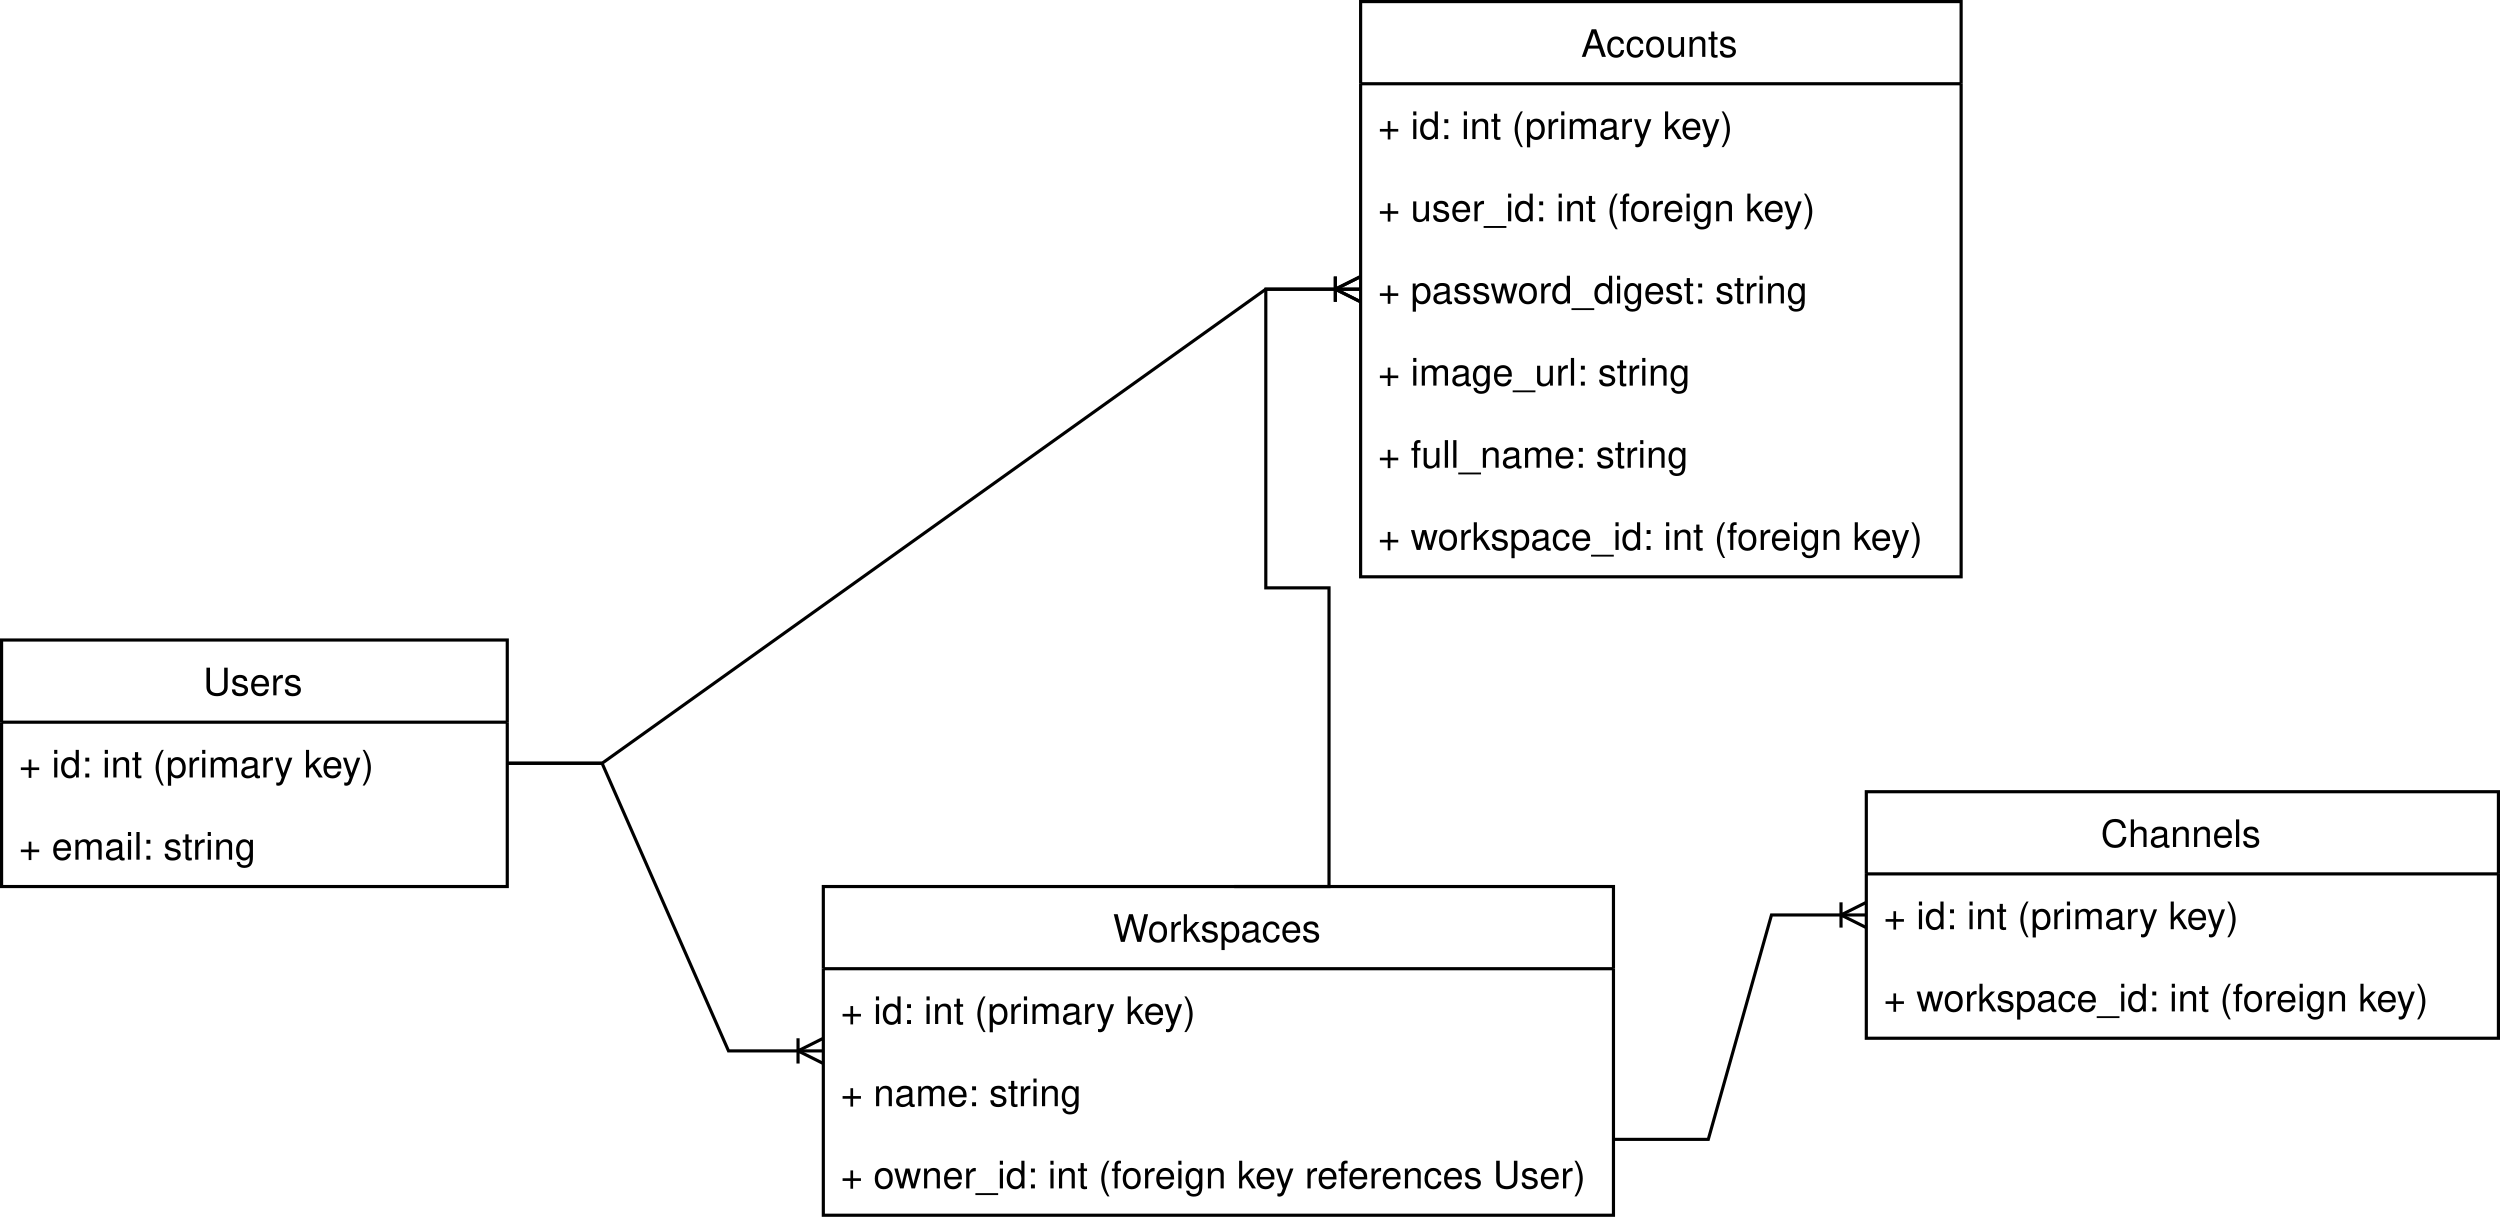
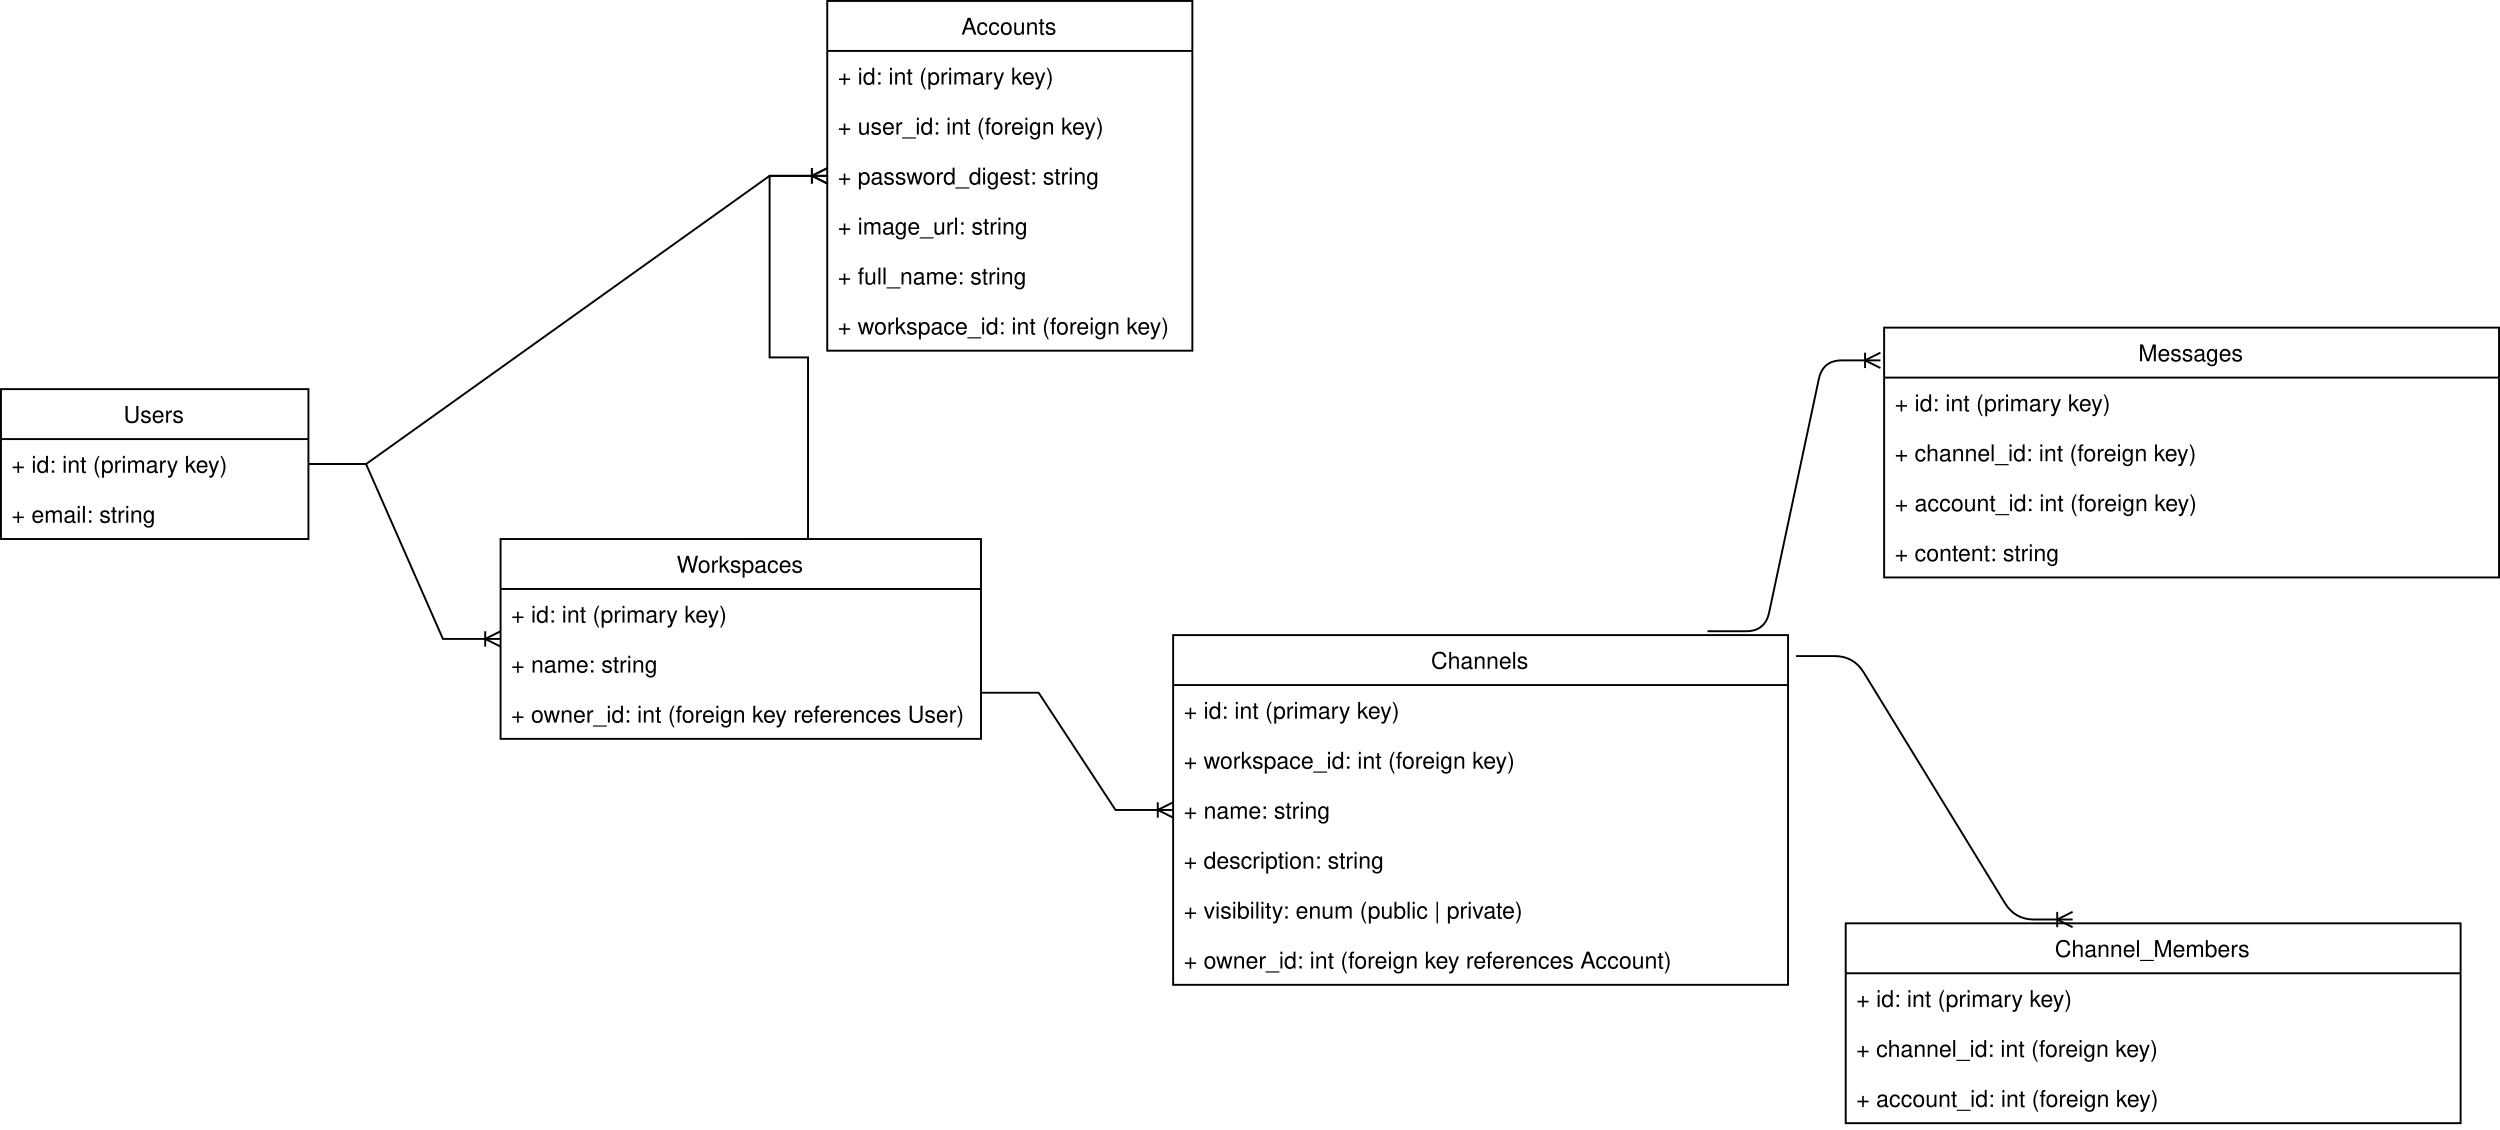
- <svg xmlns="http://www.w3.org/2000/svg" host="65bd71144e" version="1.1" width="791px" height="388px" viewBox="-0.5 -0.5 791 388" content="&lt;mxfile&gt;&lt;diagram id=&quot;wpiarmLHXd5AB_VCnfJ6&quot; name=&quot;Page-1&quot;&gt;7ZpZb9s4EIB/jYHuwxY6LB+PsZvtFkjQINki2H0JGGksc0ORBkXHVn99hxJlWYePGFYSpAICxxySQ3LmE4dDq+dOo/VXSRbzaxEA6zlWsO65X3qOMxpY+KkFiRFYTiYIJQ0ykV0I7uhPMELTL1zSAOJSQyUEU3RRFvqCc/BVSUakFKtys5lg5VEXJISa4M4nrC69p4Gam1U4w0L+N9Bwno9sD8ZZTUTyxmYl8ZwEYrUlci977lQKobJv0XoKTNsut0vW768dtZuJSeDqmA5XwTf/cZb8e+/cDJ+T9bf/6X/f/zRanglbmgX/iEHGZsYqyc0Qr2jECMfSZCa4ujM1Fpb9OWXBFUnEUk8jVsR/ykuTuZD0J7YnDKtsFGC1VMbLzkBro4xNBRMSBVykAxSd7rQyM4yEGLvd5Mu1K6Jrsi41vCKxyicoGCOLmD6mU9YdIyJDyidCKRGZRnVr5qYBqWC9JTLW/QoiAiUTbGJqc0cb0h3bkL4quLHzx2G+xcxwZHA1qIYbzZvBbhFtwkNcwGY0uzKcPbRqwzWNhlYvjUaYAsmJgolY8iDeRgi/bK2zEKVgvQAypwZZz5mYThf6P5rcsT4tJEXHaIM+QfJHDUH0gkoJkuIJKsg0UEQYDTkWGcx0N+1Gio/1hRErsdDKFsSnPLxK23zpF5JbYzAtEth3xtJHd06DALiGTCiiyOPmIVgIXERqUW+Cf2j3qfXZ63k48SmW7aKMf7q5VFPBcS2EprwB4roCjWwDiXuf3MN4JmXHH8KxCsg2jiUyXoqBuwMDiAhlGQloEDR+5/ozu947cidqzfVezfX3Qj5pg0MXa06KNaNKsBnXd3/Ha3CxbfU/eLQZdNHm/FuOdzSgu6NNI4+tbTnDHRhwEkEXbFr0fEOweV3Pj3Z4Xqw4yIfKNjATErSn0m0APyXMAC2SxiVL50Ld1nBuQPJ8580AGdcAmc4J58C6s8gpZ5GBXTmLDBrOItbvmPjmhunOIufccMZHA7rnLNLEY2sbjl2/Zss4WOVZ0N6w1BFxbiKaziivS0Q9I77wfdyIVBeDTolBfa8SFOoxwR43pcMj56PHoC4fbuMK7hwJcSOR7W05uzLiZXwgLepoODsNTTeyr0vDrix5QeIYjyXBQ0DD1AjdVUl7GDSkwq+MQT0XNtEhIiE8LGX3w0yrAGyu49+MAGdXjjpbMvbQ3Za2ToB75FG1PQLquUiXnb4tE95bHxadphuLipshCCFPRtECVCW3wIiigl8WNVnKmiWdtqMzTBXlCSnw4EK/ooXFy1tk4R9xTXiS+gyzIQh6B9LDWCylD/ssn7XDvDeEYzykV7TXP9v+aLov2AhlaolnKM13T455I7JHK8djUM4v3aqjs6WbXoWva4qciqIaMZltaorO9uqP8ztx9O4wcsve7+fB/sUYuVUeK4raxqjp3aH3htFBPMbvDA+v6tXhiXgMKoqcqqK28eh/BDzeXRTqV3/YG5/Ih1dRZFcVncwHFos3qLPmxWvo7uUv&lt;/diagram&gt;&lt;/mxfile&gt;">
+ <svg xmlns="http://www.w3.org/2000/svg" host="65bd71144e" version="1.1" width="1301px" height="588px" viewBox="-0.5 -0.5 1301 588" content="&lt;mxfile&gt;&lt;diagram id=&quot;wpiarmLHXd5AB_VCnfJ6&quot; name=&quot;Page-1&quot;&gt;7Vxdb+MoFP01kXYfpvJHPh+bTHd2pFZbtbvqzL5U1CYOW2wiTJp4fv2CjeMY4yTN2G6mRaracA3Y3HMM91xIe+4s3HyhYLm4IT7EPcfyNz33c89xxkOL/xaGRBosJzMEFPmZyS4M9+gHlEbZLlghH8aliowQzNCybPRIFEGPlWyAUrIuV5sTXL7rEgSwYrj3AK5aH5DPFnIUzqiw/wlRsMjvbA8n2ZUQ5JXlSOIF8Ml6x+Re9dwZJYRln8LNDGLhu9wvWbs/aq5uH4zCiB3T4Nr/6j3Nk+8Pzu3oJdl8/Q/9+9cn2csLwCs54H9iSGP5xCzJ3RCvUYhBxEvTOYnYvbxi8bK3QNi/BglZiceIGfCe89J0QSj6wesDzC/Z3MAvUyZRdoaiN4TxjGBCuSEi6Q2KRveiM3kbCmPe7DYfrq2YbsCmVPEaxCx/QIIxWMboKX1k0TAENEDRlDBGQlmp6s3cNZAyuNkxSe9+gSSEjCa8iryaAy2Z7tiS6euCN3b+Oix2ODMaS7pKqgbbnrc3u+PUBlHAB7C9m63czh5Zldvp7sa9XrobwAzSCDA4JavIj3cpxD/sjLMwpcR6BcmcCsl6zlQ2uhR/ucsd67clRRwY4dBnmPxeoSBHgaUMouQZKpTRsAhgFES8iOFcNBMwIv5aX0ozI0vR2RJ4KAqu0zqf+4XlTjpMmAhvO8fpq7tAvg8jQTLCAANP25dgSfggUo8OpvyH+31mXQx6A/7gM162izL/EdUpm5GIjwWglG+Q03UNBWU1TNz75h6mZ1IG/hAdVYLs0rHEjNfSwK2hAQwBwhkTuEO48w30DUM/OHImag36QQX6B0KfhcOhWWtOWmvGymIzqc7+zkADsW313/lqMzSrTfNTzuBogtavNlo+tjbljGpoEIEQmsWmReQ1i023yI9rkCfrCNJHZRqYEwoFUuk0wH9TOIfcI+m6ZAktZKaGpgmS6503I8ikQpDZAkQRxCYWOSUWGbrl2MDtV2MD19HFImPnnccieRbLBCNNzjiToxlaH4xoCdnajGNX82wZD9a5DNq7LhlGNM0ITZDSGiPq0l8mEi2BXAHvWNxfE2i0BnJdcsuHsUfRkiESGaxbxHqb1+gC7H4N2C+IR1sII5ZkWMNoFabL++oJI49/6o1mYqgUvfCw46PP6i2QwD0y8myCBNWc5qky89LzeATKDB8a58PgzQO/Kksk2kZr9k7Qmv2Bov2qL7w9+ZhS0+S929hqayLxrWVke1NOXeZ7FR9YlwwbGmeDbue1WzbUZcOXII7XhPqPPgpSJxhx0h4NNEq0YxpUc95ydQhBAB9X1BzAaJUAOnnaLQOculT0fIXxo8lFtc4AjTbtmAF1itUkod+KExp92jEndBsTCszQD2AuRrkHEEvuIAYio3lVXMkkayY6bUcoTBbmghRG/qU4is2LV3ecC3+TGxAlKWZcDUG/d0AexmRFPbjP81k9rnsDeAxCYkR78dnFw9KeopJGmnriBZaed4/GvCXZq5XTY1jWl64KdDZ02arAutKRo3RUYUzmm0pHjR3x1W1yvFsenR2NlB34fr7Yv5pG6la+2lHbNNJto5wbjQ7SY3Jm9BioqI5OpId60sNRO2qbHrqNl1+OHme3CvVtBdbJifwYKB3ZakfN8aOa7ZRnuB5vYPj0gb/CdGAXZX96faIcK+9rjpXrj3K9p2PldQlUk0k/efNuqKfdG5zPqsuHenL6MBK4JZC7PHJVl+0E2d6rAbktkLs8cmW/qViAG8S+iUoXFn+QrPxdYHJhDWXxc76ep4Vkp3AL+doB+ZqV2yI+9m9pa3c4yQ2iu0+8P3trKXpMS8luSe1TG2Seposn1ci2hgZdhayuokQGp4asfVU6txey2lX1cgPjGAQf9zuQPxWsci4p0eP42GjVtQ4S7peJVjVHjEy4+pOLXPaqnkW8WnuuxwSsbcPcZcRae2rHhKxtw9xpzForP/kCnD6w2YNvBNROvw+gPV3TuRKxLsaZdpBKJJUO9ulaRLTPtEwuRqwL27XPT4vUUaErMTJRNl+3h5RfK0ZsS90PVns6WY3wYvGvxrLqxf9rc6/+Bw==&lt;/diagram&gt;&lt;/mxfile&gt;">
  <defs>
    <clipPath id="mx-clip-4-233-152-26-0">
      <rect x="4" y="233" width="152" height="26" />
    </clipPath>
    <clipPath id="mx-clip-4-259-152-26-0">
      <rect x="4" y="259" width="152" height="26" />
    </clipPath>
    <clipPath id="mx-clip-264-311-242-26-0">
      <rect x="264" y="311" width="242" height="26" />
    </clipPath>
    <clipPath id="mx-clip-264-337-242-26-0">
      <rect x="264" y="337" width="242" height="26" />
    </clipPath>
    <clipPath id="mx-clip-264-363-242-26-0">
      <rect x="264" y="363" width="242" height="26" />
    </clipPath>
-     <clipPath id="mx-clip-594-281-192-26-0">
-       <rect x="594" y="281" width="192" height="26" />
-     </clipPath>
-     <clipPath id="mx-clip-594-307-192-26-0">
-       <rect x="594" y="307" width="192" height="26" />
+     <clipPath id="mx-clip-614-361-312-26-0">
+       <rect x="614" y="361" width="312" height="26" />
+     </clipPath>
+     <clipPath id="mx-clip-614-387-312-26-0">
+       <rect x="614" y="387" width="312" height="26" />
+     </clipPath>
+     <clipPath id="mx-clip-614-413-312-26-0">
+       <rect x="614" y="413" width="312" height="26" />
+     </clipPath>
+     <clipPath id="mx-clip-614-439-312-26-0">
+       <rect x="614" y="439" width="312" height="26" />
+     </clipPath>
+     <clipPath id="mx-clip-614-465-312-26-0">
+       <rect x="614" y="465" width="312" height="26" />
+     </clipPath>
+     <clipPath id="mx-clip-614-491-312-26-0">
+       <rect x="614" y="491" width="312" height="26" />
    </clipPath>
    <clipPath id="mx-clip-434-31-182-26-0">
      <rect x="434" y="31" width="182" height="26" />
    </clipPath>
    <clipPath id="mx-clip-434-57-182-26-0">
      <rect x="434" y="57" width="182" height="26" />
    </clipPath>
    <clipPath id="mx-clip-434-83-182-26-0">
      <rect x="434" y="83" width="182" height="26" />
    </clipPath>
    <clipPath id="mx-clip-434-109-182-26-0">
      <rect x="434" y="109" width="182" height="26" />
    </clipPath>
    <clipPath id="mx-clip-434-135-182-26-0">
      <rect x="434" y="135" width="182" height="26" />
    </clipPath>
    <clipPath id="mx-clip-434-161-182-26-0">
      <rect x="434" y="161" width="182" height="26" />
+     </clipPath>
+     <clipPath id="mx-clip-964-511-312-26-0">
+       <rect x="964" y="511" width="312" height="26" />
+     </clipPath>
+     <clipPath id="mx-clip-964-537-312-26-0">
+       <rect x="964" y="537" width="312" height="26" />
+     </clipPath>
+     <clipPath id="mx-clip-964-563-312-26-0">
+       <rect x="964" y="563" width="312" height="26" />
+     </clipPath>
+     <clipPath id="mx-clip-984-201-312-26-0">
+       <rect x="984" y="201" width="312" height="26" />
+     </clipPath>
+     <clipPath id="mx-clip-984-227-312-26-0">
+       <rect x="984" y="227" width="312" height="26" />
+     </clipPath>
+     <clipPath id="mx-clip-984-253-312-26-0">
+       <rect x="984" y="253" width="312" height="26" />
+     </clipPath>
+     <clipPath id="mx-clip-984-279-312-26-0">
+       <rect x="984" y="279" width="312" height="26" />
    </clipPath>
  </defs>
  <g>
    <path d="M 0 228 L 0 202 L 160 202 L 160 228" fill="none" stroke="rgb(0, 0, 0)" stroke-miterlimit="10" pointer-events="all" />
    <path d="M 0 228 L 0 280 L 160 280 L 160 228" fill="none" stroke="rgb(0, 0, 0)" stroke-miterlimit="10" pointer-events="none" />
    <path d="M 0 228 L 160 228" fill="none" stroke="rgb(0, 0, 0)" stroke-miterlimit="10" pointer-events="none" />
    <g fill="rgb(0, 0, 0)" font-family="Helvetica" pointer-events="none" text-anchor="middle" font-size="12px">
      <text x="79.5" y="219.5">
                Users
            </text>
    </g>
    <g fill="rgb(0, 0, 0)" font-family="Helvetica" pointer-events="none" clip-path="url(#mx-clip-4-233-152-26-0)" font-size="12px">
      <text x="5.5" y="245.5">
                + id: int (primary key)
            </text>
    </g>
    <g fill="rgb(0, 0, 0)" font-family="Helvetica" pointer-events="none" clip-path="url(#mx-clip-4-259-152-26-0)" font-size="12px">
      <text x="5.5" y="271.5">
                + email: string
            </text>
    </g>
    <path d="M 260 306 L 260 280 L 510 280 L 510 306" fill="none" stroke="rgb(0, 0, 0)" stroke-miterlimit="10" pointer-events="none" />
    <path d="M 260 306 L 260 384 L 510 384 L 510 306" fill="none" stroke="rgb(0, 0, 0)" stroke-miterlimit="10" pointer-events="none" />
    <path d="M 260 306 L 510 306" fill="none" stroke="rgb(0, 0, 0)" stroke-miterlimit="10" pointer-events="none" />
    <g fill="rgb(0, 0, 0)" font-family="Helvetica" pointer-events="none" text-anchor="middle" font-size="12px">
      <text x="384.5" y="297.5">
                Workspaces
            </text>
    </g>
    <g fill="rgb(0, 0, 0)" font-family="Helvetica" pointer-events="none" clip-path="url(#mx-clip-264-311-242-26-0)" font-size="12px">
      <text x="265.5" y="323.5">
                + id: int (primary key)
            </text>
    </g>
    <g fill="rgb(0, 0, 0)" font-family="Helvetica" pointer-events="none" clip-path="url(#mx-clip-264-337-242-26-0)" font-size="12px">
      <text x="265.5" y="349.5">
                + name: string
            </text>
    </g>
    <g fill="rgb(0, 0, 0)" font-family="Helvetica" pointer-events="none" clip-path="url(#mx-clip-264-363-242-26-0)" font-size="12px">
      <text x="265.5" y="375.5">
                + owner_id: int (foreign key references User)
            </text>
    </g>
-     <path d="M 590 276 L 590 250 L 790 250 L 790 276" fill="none" stroke="rgb(0, 0, 0)" stroke-miterlimit="10" pointer-events="none" />
-     <path d="M 590 276 L 590 328 L 790 328 L 790 276" fill="none" stroke="rgb(0, 0, 0)" stroke-miterlimit="10" pointer-events="none" />
-     <path d="M 590 276 L 790 276" fill="none" stroke="rgb(0, 0, 0)" stroke-miterlimit="10" pointer-events="none" />
-     <g fill="rgb(0, 0, 0)" font-family="Helvetica" pointer-events="none" text-anchor="middle" font-size="12px">
-       <text x="689.5" y="267.5">
+     <path d="M 610 356 L 610 330 L 930 330 L 930 356" fill="none" stroke="rgb(0, 0, 0)" stroke-miterlimit="10" pointer-events="none" />
+     <path d="M 610 356 L 610 512 L 930 512 L 930 356" fill="none" stroke="rgb(0, 0, 0)" stroke-miterlimit="10" pointer-events="none" />
+     <path d="M 610 356 L 930 356" fill="none" stroke="rgb(0, 0, 0)" stroke-miterlimit="10" pointer-events="none" />
+     <g fill="rgb(0, 0, 0)" font-family="Helvetica" pointer-events="none" text-anchor="middle" font-size="12px">
+       <text x="769.5" y="347.5">
                Channels
            </text>
    </g>
-     <g fill="rgb(0, 0, 0)" font-family="Helvetica" pointer-events="none" clip-path="url(#mx-clip-594-281-192-26-0)" font-size="12px">
-       <text x="595.5" y="293.5">
-                 + id: int (primary key)
-             </text>
-     </g>
-     <g fill="rgb(0, 0, 0)" font-family="Helvetica" pointer-events="none" clip-path="url(#mx-clip-594-307-192-26-0)" font-size="12px">
-       <text x="595.5" y="319.5">
+     <g fill="rgb(0, 0, 0)" font-family="Helvetica" pointer-events="none" clip-path="url(#mx-clip-614-361-312-26-0)" font-size="12px">
+       <text x="615.5" y="373.5">
+                 + id: int (primary key)
+             </text>
+     </g>
+     <g fill="rgb(0, 0, 0)" font-family="Helvetica" pointer-events="none" clip-path="url(#mx-clip-614-387-312-26-0)" font-size="12px">
+       <text x="615.5" y="399.5">
                + workspace_id: int (foreign key)
+             </text>
+     </g>
+     <g fill="rgb(0, 0, 0)" font-family="Helvetica" pointer-events="none" clip-path="url(#mx-clip-614-413-312-26-0)" font-size="12px">
+       <text x="615.5" y="425.5">
+                 + name: string
+             </text>
+     </g>
+     <g fill="rgb(0, 0, 0)" font-family="Helvetica" pointer-events="none" clip-path="url(#mx-clip-614-439-312-26-0)" font-size="12px">
+       <text x="615.5" y="451.5">
+                 + description: string
+             </text>
+     </g>
+     <g fill="rgb(0, 0, 0)" font-family="Helvetica" pointer-events="none" clip-path="url(#mx-clip-614-465-312-26-0)" font-size="12px">
+       <text x="615.5" y="477.5">
+                 + visibility: enum (public | private)
+             </text>
+     </g>
+     <g fill="rgb(0, 0, 0)" font-family="Helvetica" pointer-events="none" clip-path="url(#mx-clip-614-491-312-26-0)" font-size="12px">
+       <text x="615.5" y="503.5">
+                 + owner_id: int (foreign key references Account)
            </text>
    </g>
    <path d="M 430 26 L 430 0 L 620 0 L 620 26" fill="none" stroke="rgb(0, 0, 0)" stroke-miterlimit="10" pointer-events="none" />
    <path d="M 430 26 L 430 182 L 620 182 L 620 26" fill="none" stroke="rgb(0, 0, 0)" stroke-miterlimit="10" pointer-events="none" />
    <path d="M 430 26 L 620 26" fill="none" stroke="rgb(0, 0, 0)" stroke-miterlimit="10" pointer-events="none" />
    <g fill="rgb(0, 0, 0)" font-family="Helvetica" pointer-events="none" text-anchor="middle" font-size="12px">
      <text x="524.5" y="17.5">
                Accounts
            </text>
    </g>
    <g fill="rgb(0, 0, 0)" font-family="Helvetica" pointer-events="none" clip-path="url(#mx-clip-434-31-182-26-0)" font-size="12px">
      <text x="435.5" y="43.5">
                + id: int (primary key)
            </text>
    </g>
    <g fill="rgb(0, 0, 0)" font-family="Helvetica" pointer-events="none" clip-path="url(#mx-clip-434-57-182-26-0)" font-size="12px">
      <text x="435.5" y="69.5">
                + user_id: int (foreign key)
            </text>
    </g>
    <g fill="rgb(0, 0, 0)" font-family="Helvetica" pointer-events="none" clip-path="url(#mx-clip-434-83-182-26-0)" font-size="12px">
      <text x="435.5" y="95.5">
                + password_digest: string
            </text>
    </g>
    <g fill="rgb(0, 0, 0)" font-family="Helvetica" pointer-events="none" clip-path="url(#mx-clip-434-109-182-26-0)" font-size="12px">
      <text x="435.5" y="121.5">
                + image_url: string
            </text>
    </g>
    <g fill="rgb(0, 0, 0)" font-family="Helvetica" pointer-events="none" clip-path="url(#mx-clip-434-135-182-26-0)" font-size="12px">
      <text x="435.5" y="147.5">
                + full_name: string
            </text>
    </g>
    <g fill="rgb(0, 0, 0)" font-family="Helvetica" pointer-events="none" clip-path="url(#mx-clip-434-161-182-26-0)" font-size="12px">
      <text x="435.5" y="173.5">
                + workspace_id: int (foreign key)
            </text>
    </g>
    <path d="M 160 241 L 190 241 L 400 91 L 430 91" fill="none" stroke="rgb(0, 0, 0)" stroke-miterlimit="10" pointer-events="none" />
    <path d="M 422 95 L 422 87 M 430 87 L 422 91 L 430 95" fill="none" stroke="rgb(0, 0, 0)" stroke-miterlimit="10" pointer-events="none" />
    <path d="M 160 241 L 190 241 L 230 332 L 260 332" fill="none" stroke="rgb(0, 0, 0)" stroke-miterlimit="10" pointer-events="none" />
    <path d="M 252 336 L 252 328 M 260 328 L 252 332 L 260 336" fill="none" stroke="rgb(0, 0, 0)" stroke-miterlimit="10" pointer-events="none" />
-     <path d="M 510 360 L 540 360 L 560 289 L 590 289" fill="none" stroke="rgb(0, 0, 0)" stroke-miterlimit="10" pointer-events="none" />
-     <path d="M 582 293 L 582 285 M 590 285 L 582 289 L 590 293" fill="none" stroke="rgb(0, 0, 0)" stroke-miterlimit="10" pointer-events="none" />
+     <path d="M 510 360 L 540 360 L 580 421 L 610 421" fill="none" stroke="rgb(0, 0, 0)" stroke-miterlimit="10" pointer-events="none" />
+     <path d="M 602 425 L 602 417 M 610 417 L 602 421 L 610 425" fill="none" stroke="rgb(0, 0, 0)" stroke-miterlimit="10" pointer-events="none" />
    <path d="M 390 280 L 420 280 L 420 185.5 L 400 185.5 L 400 91 L 430 91" fill="none" stroke="rgb(0, 0, 0)" stroke-miterlimit="10" pointer-events="none" />
    <path d="M 422 95 L 422 87 M 430 87 L 422 91 L 430 95" fill="none" stroke="rgb(0, 0, 0)" stroke-miterlimit="10" pointer-events="none" />
+     <path d="M 960 506 L 960 480 L 1280 480 L 1280 506" fill="none" stroke="rgb(0, 0, 0)" stroke-miterlimit="10" pointer-events="none" />
+     <path d="M 960 506 L 960 584 L 1280 584 L 1280 506" fill="none" stroke="rgb(0, 0, 0)" stroke-miterlimit="10" pointer-events="none" />
+     <path d="M 960 506 L 1280 506" fill="none" stroke="rgb(0, 0, 0)" stroke-miterlimit="10" pointer-events="none" />
+     <g fill="rgb(0, 0, 0)" font-family="Helvetica" pointer-events="none" text-anchor="middle" font-size="12px">
+       <text x="1119.5" y="497.5">
+                 Channel_Members
+             </text>
+     </g>
+     <g fill="rgb(0, 0, 0)" font-family="Helvetica" pointer-events="none" clip-path="url(#mx-clip-964-511-312-26-0)" font-size="12px">
+       <text x="965.5" y="523.5">
+                 + id: int (primary key)
+             </text>
+     </g>
+     <g fill="rgb(0, 0, 0)" font-family="Helvetica" pointer-events="none" clip-path="url(#mx-clip-964-537-312-26-0)" font-size="12px">
+       <text x="965.5" y="549.5">
+                 + channel_id: int (foreign key)
+             </text>
+     </g>
+     <g fill="rgb(0, 0, 0)" font-family="Helvetica" pointer-events="none" clip-path="url(#mx-clip-964-563-312-26-0)" font-size="12px">
+       <text x="965.5" y="575.5">
+                 + account_id: int (foreign key)
+             </text>
+     </g>
+     <path d="M 934.16 340.92 L 954.16 340.92 Q 964.16 340.92 969.38 349.45 L 1042.86 469.49 Q 1048.08 478.02 1058.08 478.02 L 1078.08 478.02" fill="none" stroke="rgb(0, 0, 0)" stroke-miterlimit="10" pointer-events="none" />
+     <path d="M 1070.08 482.02 L 1070.08 474.02 M 1078.08 474.02 L 1070.08 478.02 L 1078.08 482.02" fill="none" stroke="rgb(0, 0, 0)" stroke-miterlimit="10" pointer-events="none" />
+     <path d="M 980 196 L 980 170 L 1300 170 L 1300 196" fill="none" stroke="rgb(0, 0, 0)" stroke-miterlimit="10" pointer-events="none" />
+     <path d="M 980 196 L 980 300 L 1300 300 L 1300 196" fill="none" stroke="rgb(0, 0, 0)" stroke-miterlimit="10" pointer-events="none" />
+     <path d="M 980 196 L 1300 196" fill="none" stroke="rgb(0, 0, 0)" stroke-miterlimit="10" pointer-events="none" />
+     <g fill="rgb(0, 0, 0)" font-family="Helvetica" pointer-events="none" text-anchor="middle" font-size="12px">
+       <text x="1139.5" y="187.5">
+                 Messages
+             </text>
+     </g>
+     <g fill="rgb(0, 0, 0)" font-family="Helvetica" pointer-events="none" clip-path="url(#mx-clip-984-201-312-26-0)" font-size="12px">
+       <text x="985.5" y="213.5">
+                 + id: int (primary key)
+             </text>
+     </g>
+     <g fill="rgb(0, 0, 0)" font-family="Helvetica" pointer-events="none" clip-path="url(#mx-clip-984-227-312-26-0)" font-size="12px">
+       <text x="985.5" y="239.5">
+                 + channel_id: int (foreign key)
+             </text>
+     </g>
+     <g fill="rgb(0, 0, 0)" font-family="Helvetica" pointer-events="none" clip-path="url(#mx-clip-984-253-312-26-0)" font-size="12px">
+       <text x="985.5" y="265.5">
+                 + account_id: int (foreign key)
+             </text>
+     </g>
+     <g fill="rgb(0, 0, 0)" font-family="Helvetica" pointer-events="none" clip-path="url(#mx-clip-984-279-312-26-0)" font-size="12px">
+       <text x="985.5" y="291.5">
+                 + content: string
+             </text>
+     </g>
+     <path d="M 888.08 328 L 908.08 328 Q 918.08 328 920.16 318.22 L 946 196.81 Q 948.08 187.03 958.08 187.03 L 978.08 187.03" fill="none" stroke="rgb(0, 0, 0)" stroke-miterlimit="10" pointer-events="none" />
+     <path d="M 970.08 191.03 L 970.08 183.03 M 978.08 183.03 L 970.08 187.03 L 978.08 191.03" fill="none" stroke="rgb(0, 0, 0)" stroke-miterlimit="10" pointer-events="none" />
  </g>
</svg>
